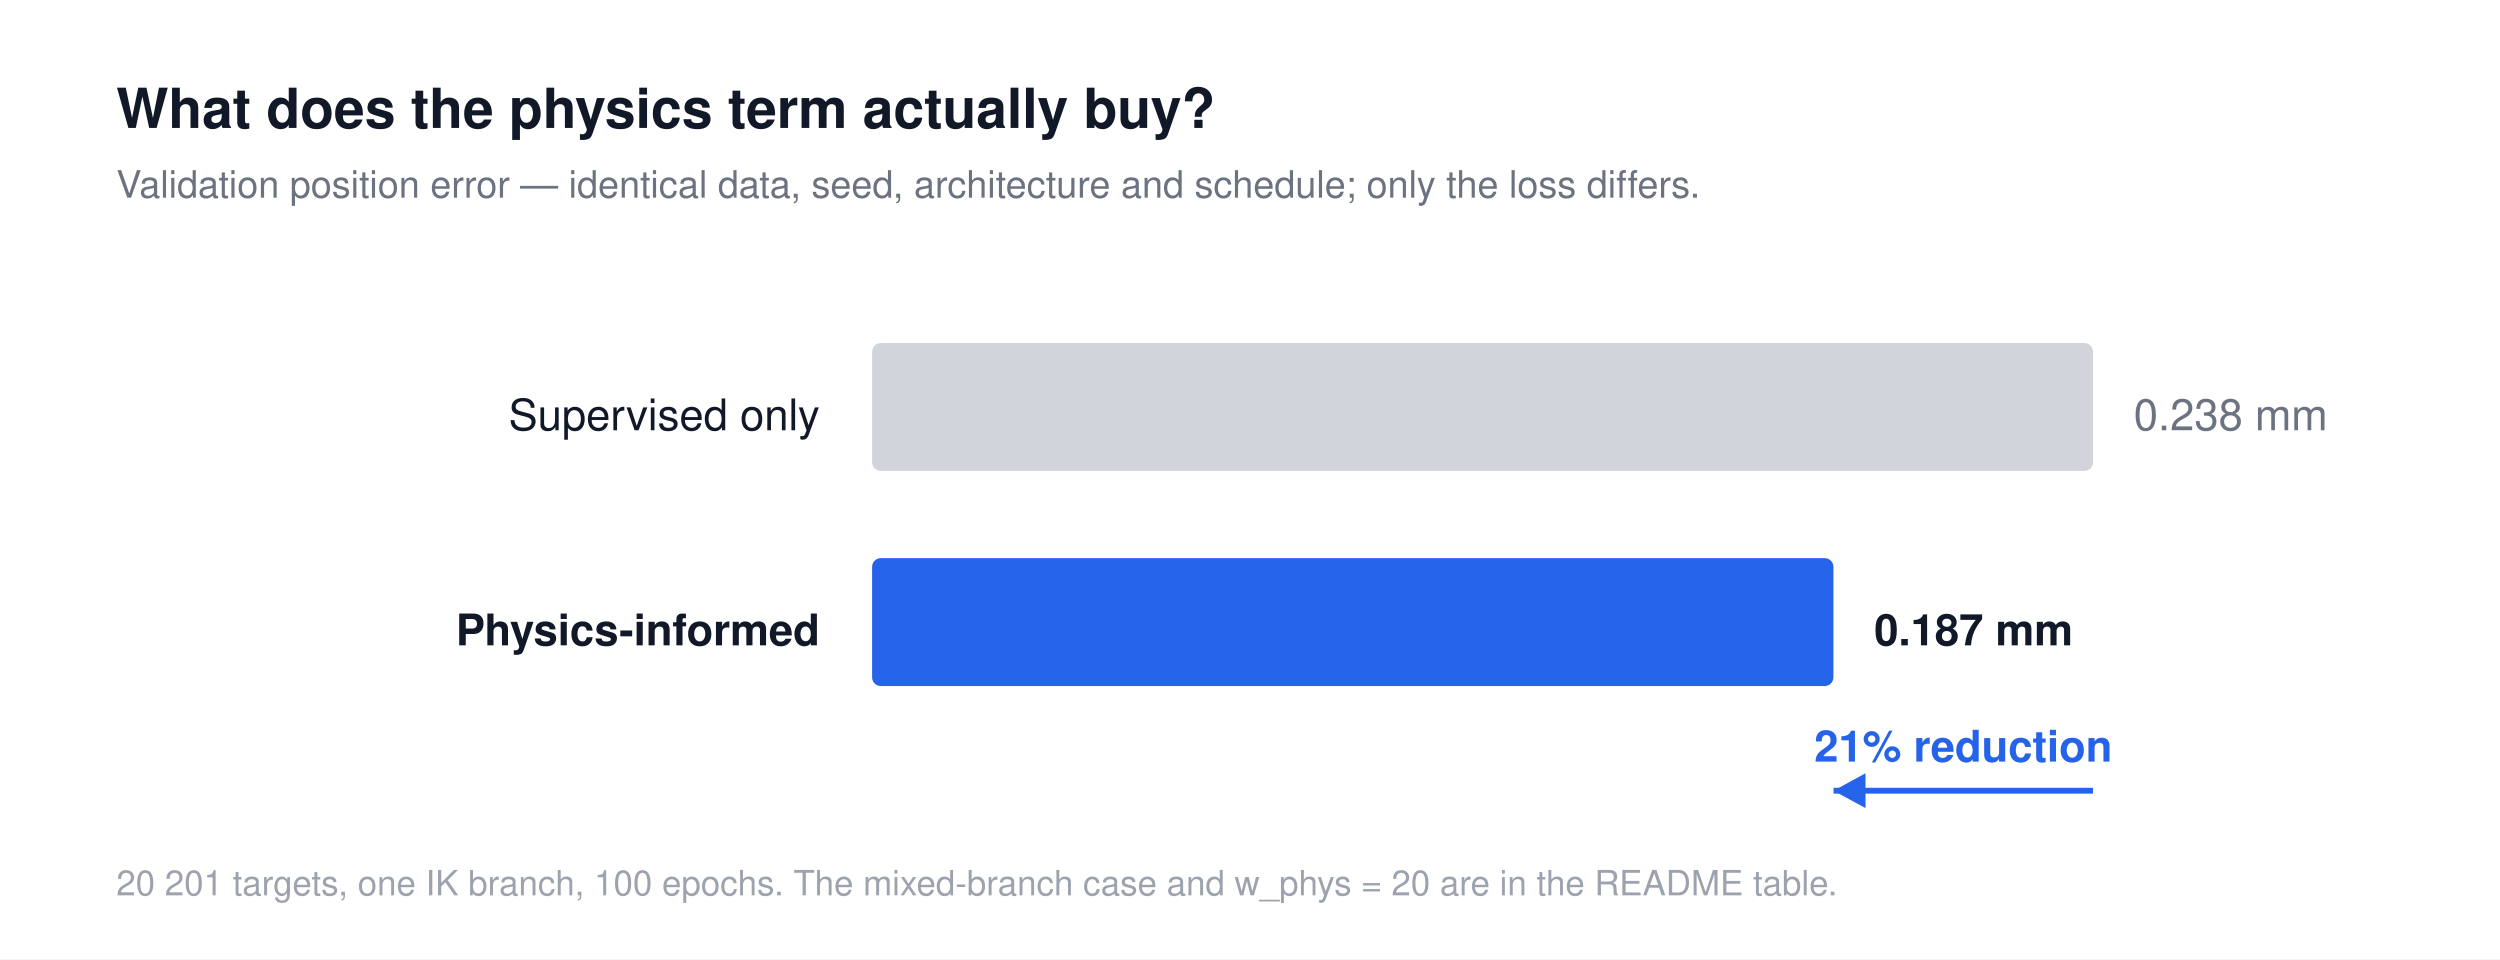
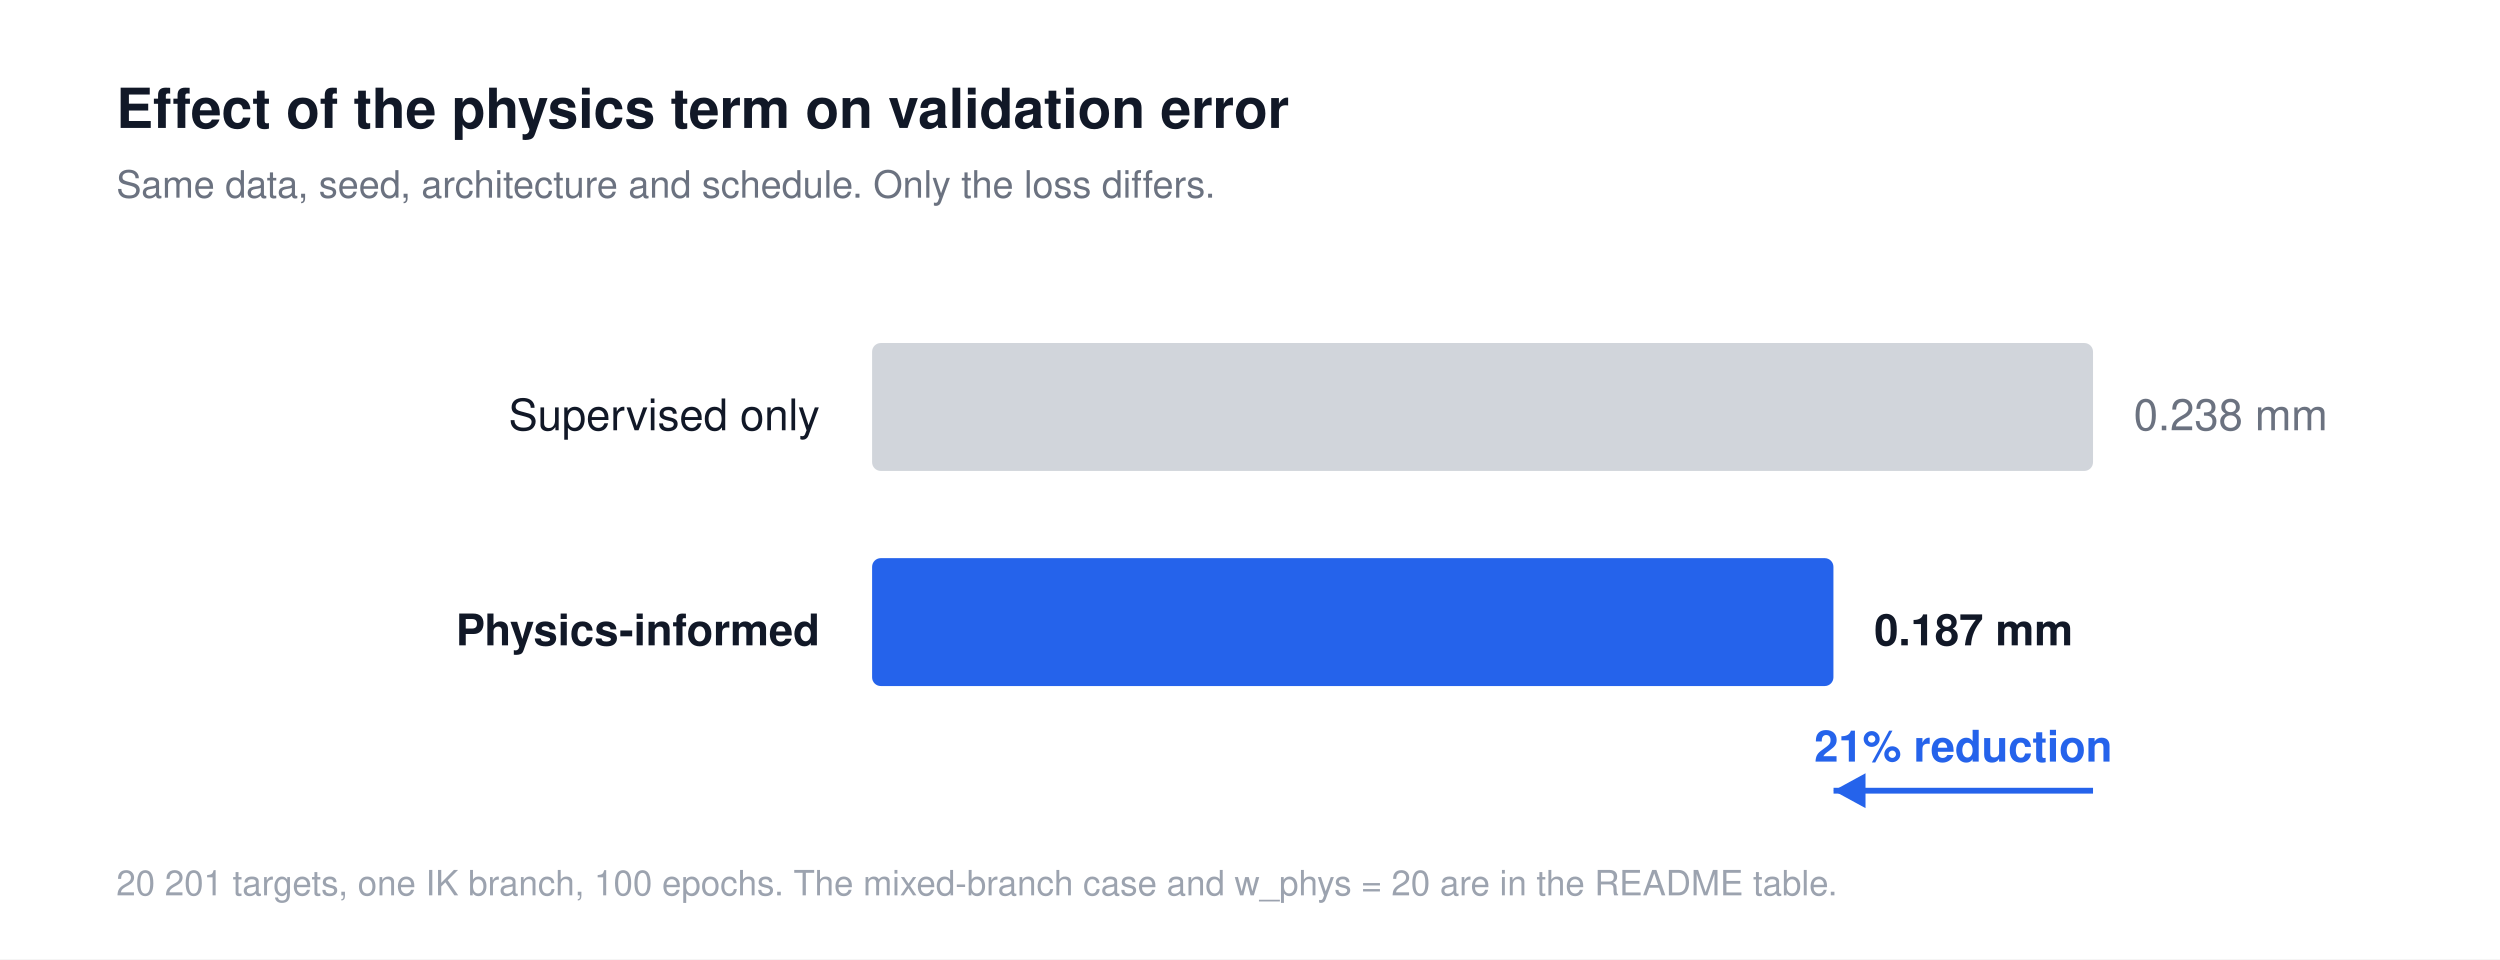
<svg xmlns="http://www.w3.org/2000/svg" viewBox="0 0 860 330" width="860" height="330" font-family="Helvetica, Arial, sans-serif">
  <rect x="0" y="0" width="860" height="330" fill="#ffffff" />
-   <text x="40" y="44" font-size="19" fill="#111827" text-anchor="start" font-weight="bold">What does the physics term actually buy?</text>
-   <text x="40" y="68" font-size="13" fill="#6b7280" text-anchor="start">Validation position error — identical data, seed, architecture and schedule; only the loss differs.</text>
+   <text x="40" y="44" font-size="19" fill="#111827" text-anchor="start" font-weight="bold">Effect of the physics term on validation error</text>
+   <text x="40" y="68" font-size="13" fill="#6b7280" text-anchor="start">Same data, seed, architecture and schedule. Only the loss differs.</text>
  <text x="282" y="148" font-size="15" fill="#111827" text-anchor="end">Supervised only</text>
  <rect x="300" y="118" width="420.0" height="44" rx="3" fill="#d1d5db" />
  <text x="734.0" y="148" font-size="15" fill="#6b7280" text-anchor="start">0.238 mm</text>
  <text x="282" y="222" font-size="15" fill="#111827" text-anchor="end" font-weight="bold">Physics-informed</text>
  <rect x="300" y="192" width="330.7" height="44" rx="3" fill="#2563eb" />
  <text x="644.738" y="222" font-size="15" fill="#111827" text-anchor="start" font-weight="bold">0.187 mm</text>
  <line x1="630.738" y1="272" x2="720.0" y2="272" stroke="#2563eb" stroke-width="2" />
  <polygon points="630.738,272 641.738,266 641.738,278" fill="#2563eb" />
  <text x="675.369" y="262" font-size="15" fill="#2563eb" text-anchor="middle" font-weight="bold">21% reduction</text>
  <text x="40" y="308" font-size="12" fill="#9ca3af" text-anchor="start">20 201 targets, one IK branch, 100 epochs. The mixed-branch case and w_phys = 20 are in the README table.</text>
</svg>
